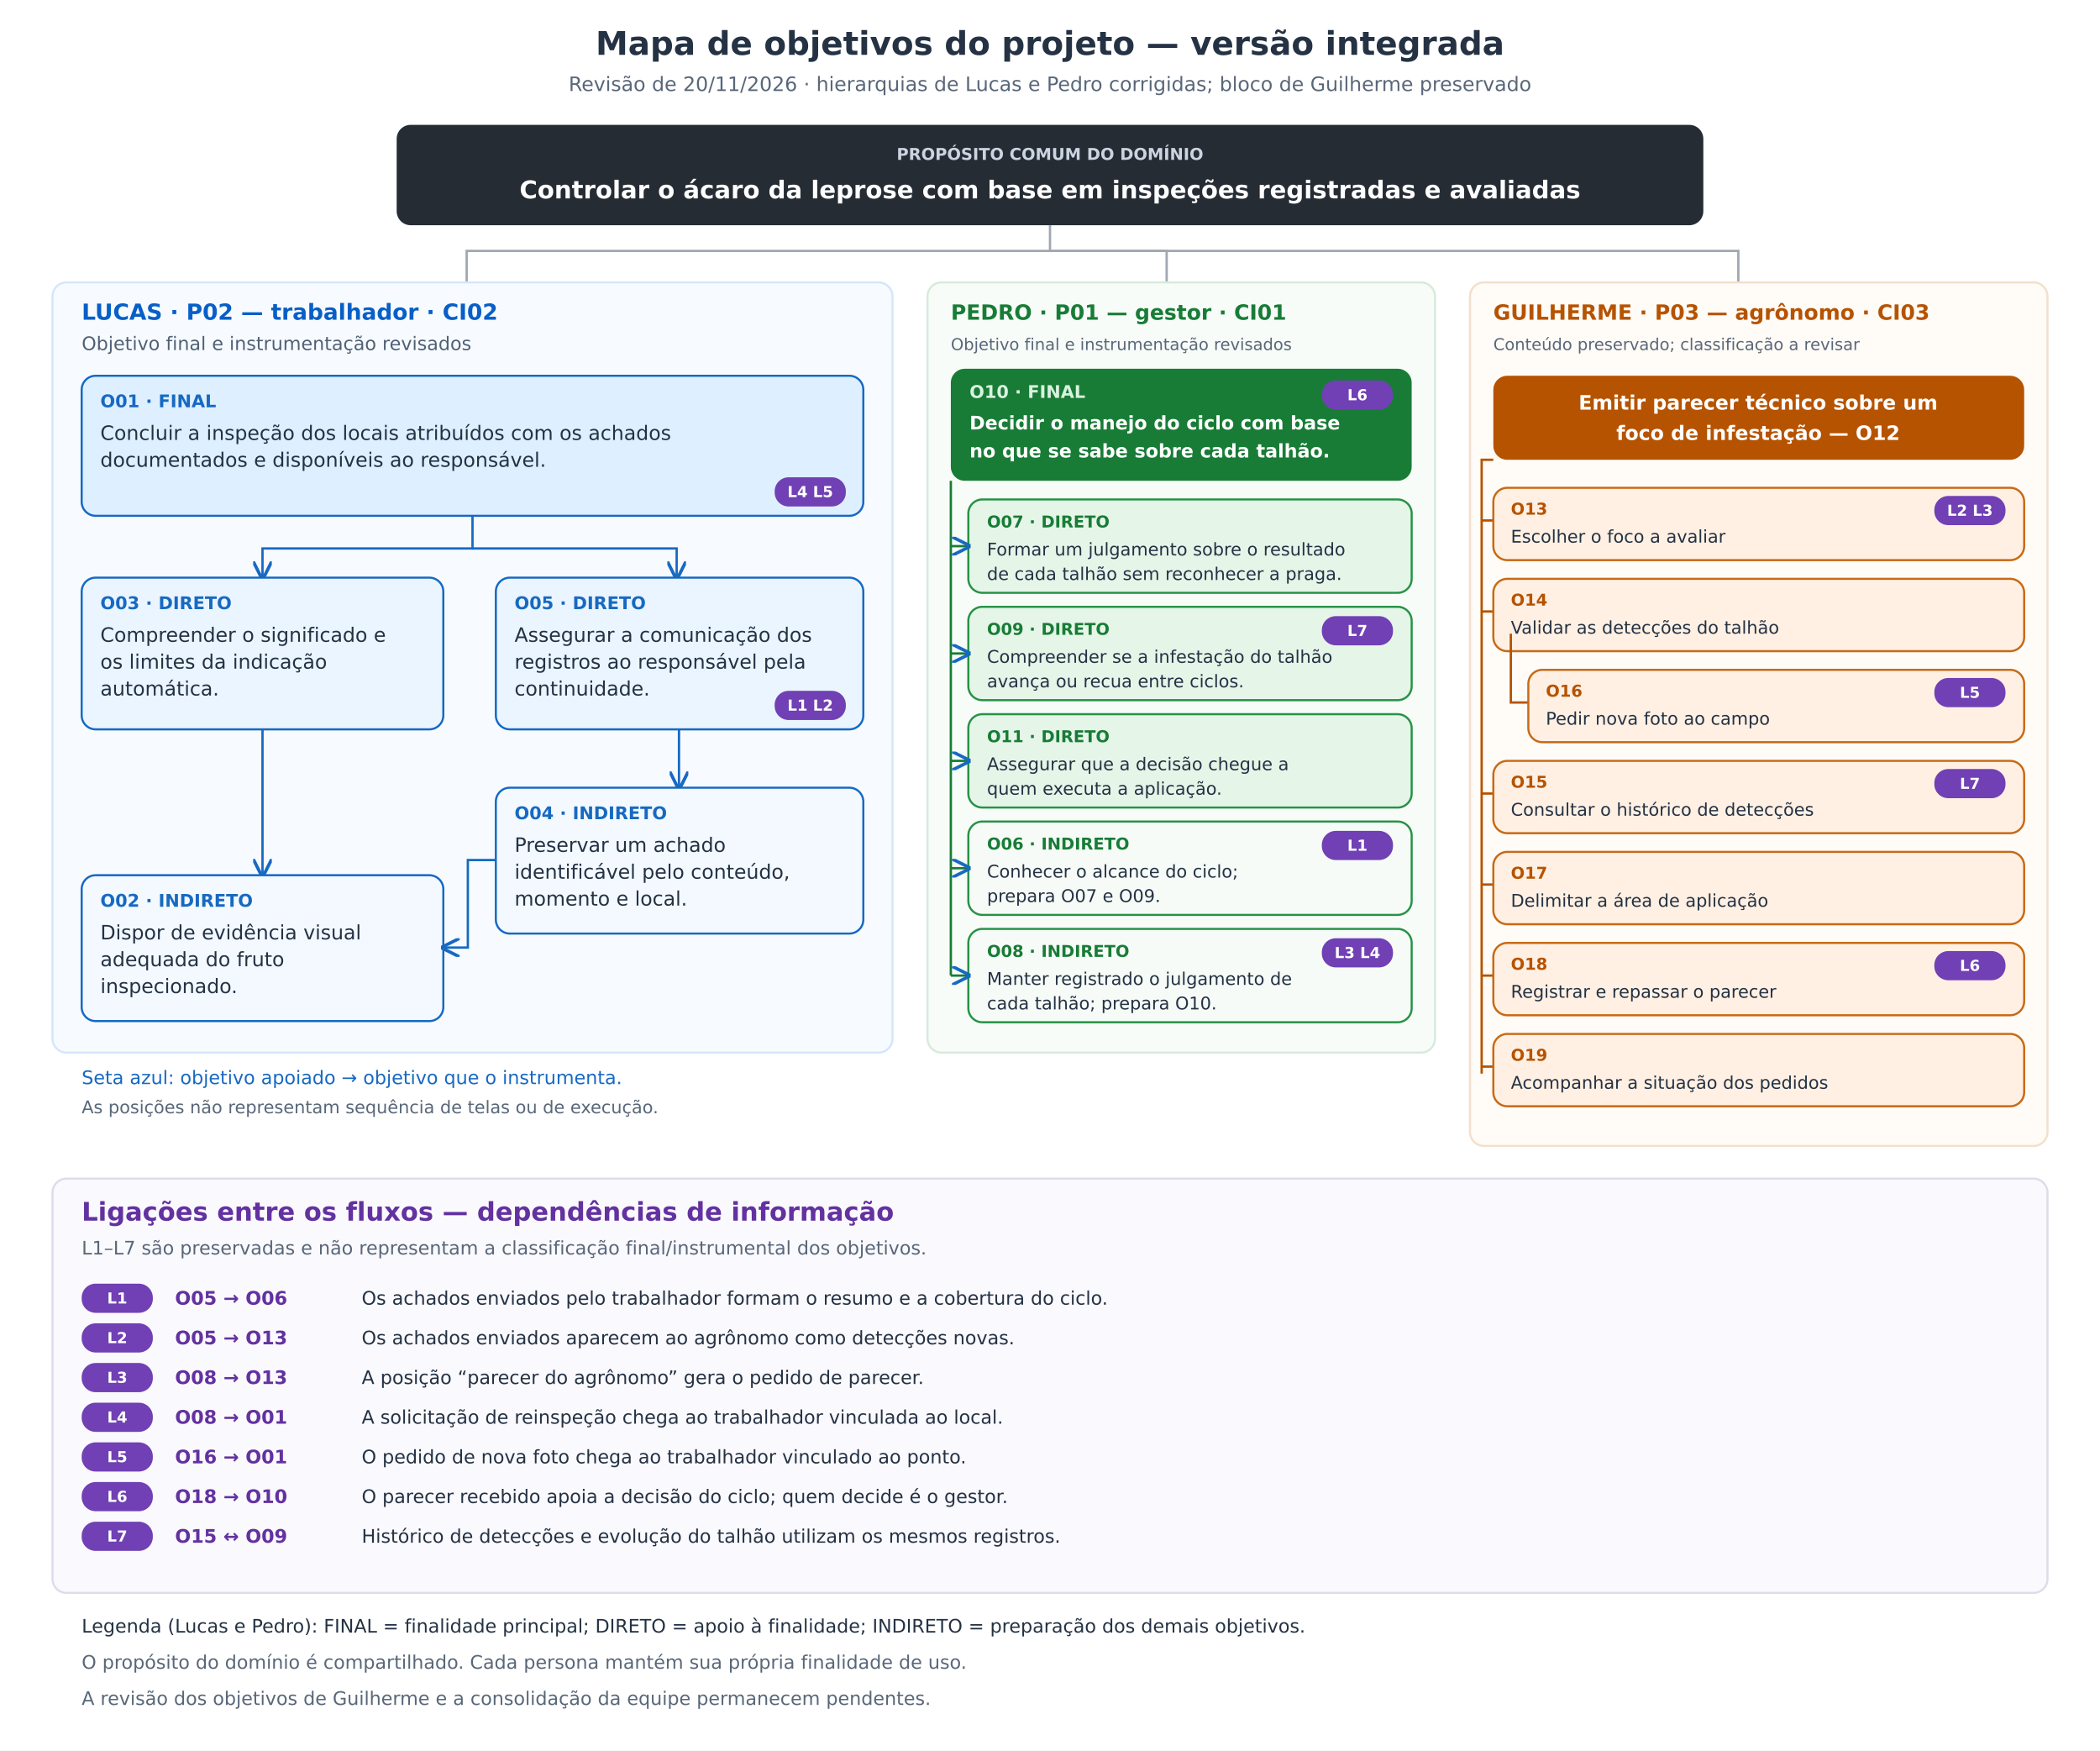
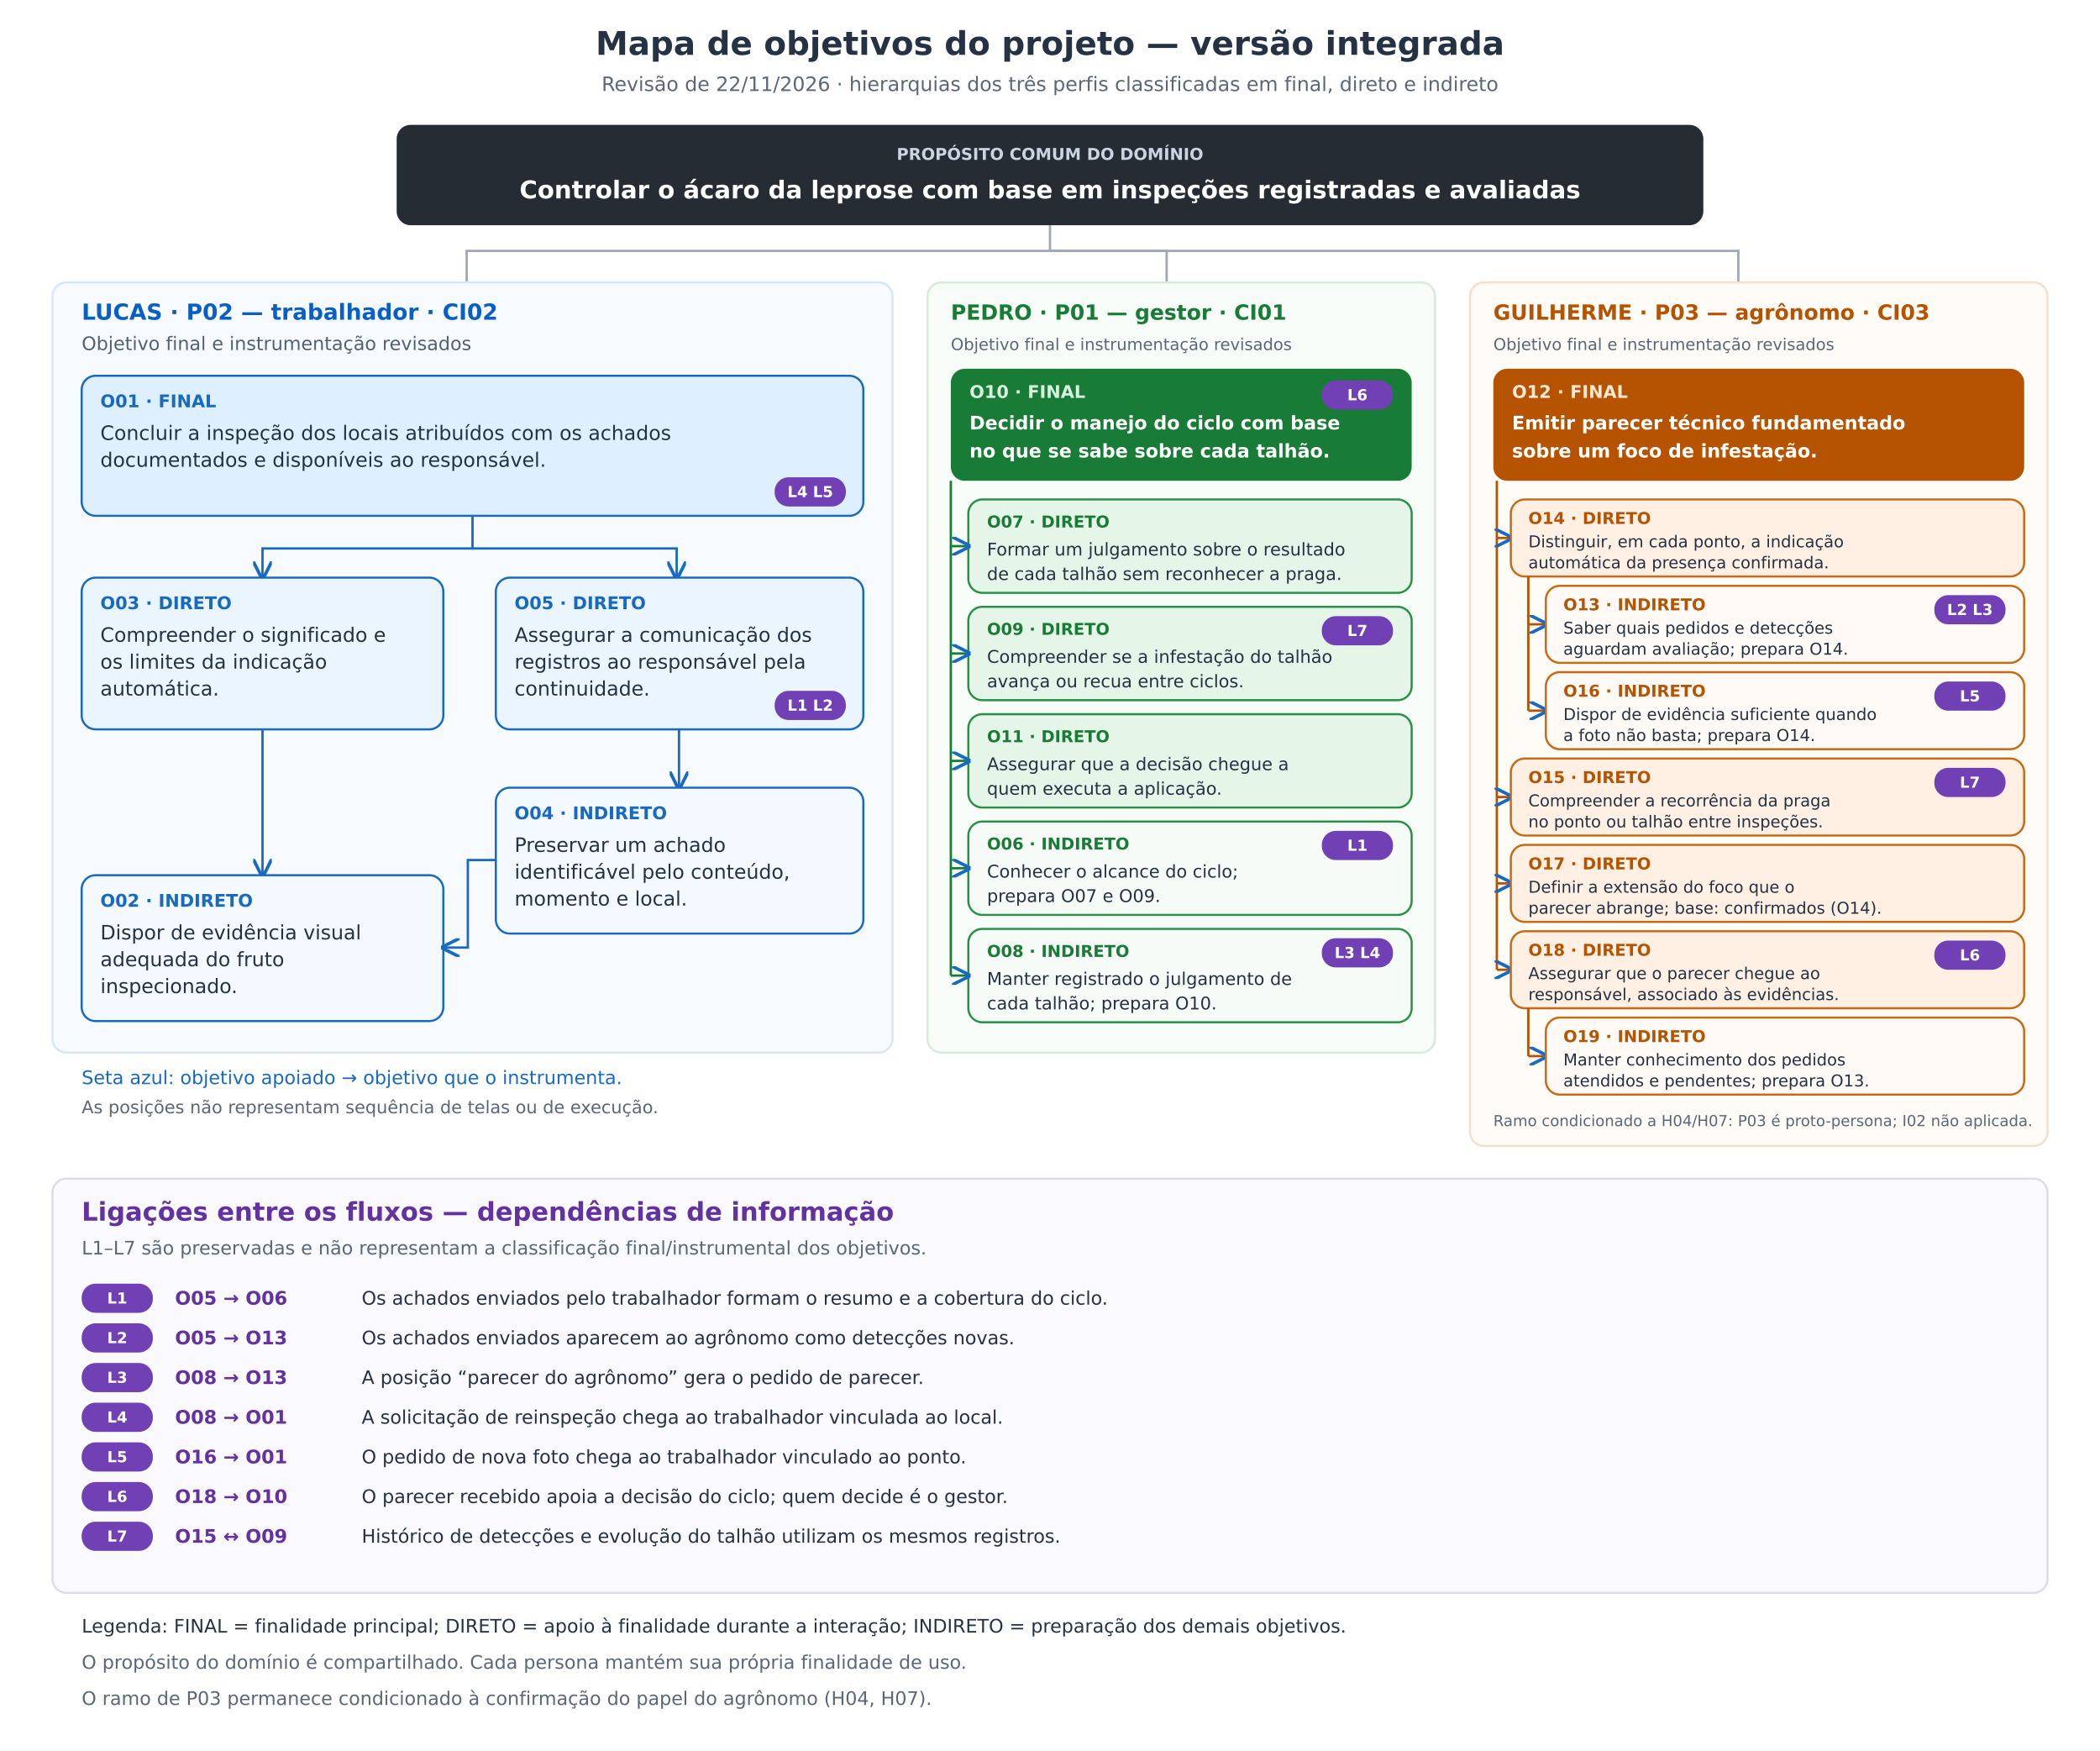
<svg xmlns="http://www.w3.org/2000/svg" width="1800" height="1500" viewBox="0 0 1800 1500" role="img" aria-labelledby="title desc">
  <defs>
    <marker id="arrow" markerWidth="8" markerHeight="8" refX="7" refY="4" orient="auto">
      <path d="M0 0L8 4L0 8" fill="none" stroke="#1769c2" stroke-width="1.4" />
    </marker>
  </defs>
  <rect width="1800" height="1500" fill="white" />
  <text x="900" y="47" font-family="DejaVu Sans,Arial,sans-serif" font-size="28" font-weight="700" text-anchor="middle" fill="#243244">Mapa de objetivos do projeto — versão integrada</text>
-   <text x="900" y="78" font-family="DejaVu Sans,Arial,sans-serif" font-size="17" font-weight="400" text-anchor="middle" fill="#596779">Revisão de 20/11/2026 · hierarquias de Lucas e Pedro corrigidas; bloco de Guilherme preservado</text>
+   <text x="900" y="78" font-family="DejaVu Sans,Arial,sans-serif" font-size="17" font-weight="400" text-anchor="middle" fill="#596779">Revisão de 22/11/2026 · hierarquias dos três perfis classificadas em final, direto e indireto</text>
  <rect x="340" y="107" width="1120" height="86" rx="12" fill="#252c34" stroke="none" stroke-width="1.8" />
  <text x="900" y="137" font-family="DejaVu Sans,Arial,sans-serif" font-size="14" font-weight="700" text-anchor="middle" fill="#cbd5e1">PROPÓSITO COMUM DO DOMÍNIO</text>
  <text x="900" y="170" font-family="DejaVu Sans,Arial,sans-serif" font-size="21" font-weight="700" text-anchor="middle" fill="white">Controlar o ácaro da leprose com base em inspeções registradas e avaliadas</text>
  <path d="M900 193V215H400V242" fill="none" stroke="#a0a8b2" stroke-width="2" />
  <path d="M900 215H1000V242" fill="none" stroke="#a0a8b2" stroke-width="2" />
  <path d="M900 215H1490V242" fill="none" stroke="#a0a8b2" stroke-width="2" />
  <rect x="45" y="242" width="720" height="660" rx="12" fill="#f7fbff" stroke="#d4e6fa" stroke-width="1.8" />
  <text x="70" y="274" font-family="DejaVu Sans,Arial,sans-serif" font-size="19" font-weight="700" text-anchor="start" fill="#075fc7">LUCAS · P02 — trabalhador · CI02</text>
  <text x="70" y="300" font-family="DejaVu Sans,Arial,sans-serif" font-size="16" font-weight="400" text-anchor="start" fill="#506176">Objetivo final e instrumentação revisados</text>
  <rect x="70" y="322" width="670" height="120" rx="12" fill="#deefff" stroke="#1769c2" stroke-width="1.8" />
  <text x="86" y="349" font-family="DejaVu Sans,Arial,sans-serif" font-size="15" font-weight="700" text-anchor="start" fill="#1769c2">O01 · FINAL</text>
  <text x="86" y="377" font-family="DejaVu Sans,Arial,sans-serif" font-size="17" font-weight="400" text-anchor="start" fill="#243244">Concluir a inspeção dos locais atribuídos com os achados</text>
  <text x="86" y="400" font-family="DejaVu Sans,Arial,sans-serif" font-size="17" font-weight="400" text-anchor="start" fill="#243244">documentados e disponíveis ao responsável.</text>
  <rect x="664" y="409" width="61" height="25" rx="12" fill="#7040b4" stroke="none" stroke-width="1.8" />
  <text x="694.5" y="426" font-family="DejaVu Sans,Arial,sans-serif" font-size="13" font-weight="700" text-anchor="middle" fill="white">L4 L5</text>
  <path d="M405 442V470H225V495" fill="none" stroke="#1769c2" stroke-width="2" marker-end="url(#arrow)" />
  <path d="M405 470H580V495" fill="none" stroke="#1769c2" stroke-width="2" marker-end="url(#arrow)" />
  <rect x="70" y="495" width="310" height="130" rx="12" fill="#eaf5ff" stroke="#1769c2" stroke-width="1.8" />
  <text x="86" y="522" font-family="DejaVu Sans,Arial,sans-serif" font-size="15" font-weight="700" text-anchor="start" fill="#1769c2">O03 · DIRETO</text>
  <text x="86" y="550" font-family="DejaVu Sans,Arial,sans-serif" font-size="17" font-weight="400" text-anchor="start" fill="#243244">Compreender o significado e</text>
  <text x="86" y="573" font-family="DejaVu Sans,Arial,sans-serif" font-size="17" font-weight="400" text-anchor="start" fill="#243244">os limites da indicação</text>
  <text x="86" y="596" font-family="DejaVu Sans,Arial,sans-serif" font-size="17" font-weight="400" text-anchor="start" fill="#243244">automática.</text>
  <rect x="425" y="495" width="315" height="130" rx="12" fill="#eaf5ff" stroke="#1769c2" stroke-width="1.8" />
  <text x="441" y="522" font-family="DejaVu Sans,Arial,sans-serif" font-size="15" font-weight="700" text-anchor="start" fill="#1769c2">O05 · DIRETO</text>
  <text x="441" y="550" font-family="DejaVu Sans,Arial,sans-serif" font-size="17" font-weight="400" text-anchor="start" fill="#243244">Assegurar a comunicação dos</text>
  <text x="441" y="573" font-family="DejaVu Sans,Arial,sans-serif" font-size="17" font-weight="400" text-anchor="start" fill="#243244">registros ao responsável pela</text>
  <text x="441" y="596" font-family="DejaVu Sans,Arial,sans-serif" font-size="17" font-weight="400" text-anchor="start" fill="#243244">continuidade.</text>
  <rect x="664" y="592" width="61" height="25" rx="12" fill="#7040b4" stroke="none" stroke-width="1.8" />
  <text x="694.5" y="609" font-family="DejaVu Sans,Arial,sans-serif" font-size="13" font-weight="700" text-anchor="middle" fill="white">L1 L2</text>
  <path d="M582 625V675" fill="none" stroke="#1769c2" stroke-width="2" marker-end="url(#arrow)" />
  <rect x="425" y="675" width="315" height="125" rx="12" fill="#f3f9ff" stroke="#1769c2" stroke-width="1.8" />
  <text x="441" y="702" font-family="DejaVu Sans,Arial,sans-serif" font-size="15" font-weight="700" text-anchor="start" fill="#1769c2">O04 · INDIRETO</text>
  <text x="441" y="730" font-family="DejaVu Sans,Arial,sans-serif" font-size="17" font-weight="400" text-anchor="start" fill="#243244">Preservar um achado</text>
  <text x="441" y="753" font-family="DejaVu Sans,Arial,sans-serif" font-size="17" font-weight="400" text-anchor="start" fill="#243244">identificável pelo conteúdo,</text>
  <text x="441" y="776" font-family="DejaVu Sans,Arial,sans-serif" font-size="17" font-weight="400" text-anchor="start" fill="#243244">momento e local.</text>
  <path d="M225 625V750" fill="none" stroke="#1769c2" stroke-width="2" marker-end="url(#arrow)" />
  <rect x="70" y="750" width="310" height="125" rx="12" fill="#f3f9ff" stroke="#1769c2" stroke-width="1.8" />
  <text x="86" y="777" font-family="DejaVu Sans,Arial,sans-serif" font-size="15" font-weight="700" text-anchor="start" fill="#1769c2">O02 · INDIRETO</text>
  <text x="86" y="805" font-family="DejaVu Sans,Arial,sans-serif" font-size="17" font-weight="400" text-anchor="start" fill="#243244">Dispor de evidência visual</text>
  <text x="86" y="828" font-family="DejaVu Sans,Arial,sans-serif" font-size="17" font-weight="400" text-anchor="start" fill="#243244">adequada do fruto</text>
  <text x="86" y="851" font-family="DejaVu Sans,Arial,sans-serif" font-size="17" font-weight="400" text-anchor="start" fill="#243244">inspecionado.</text>
  <path d="M425 737H401V812H380" fill="none" stroke="#1769c2" stroke-width="2" marker-end="url(#arrow)" />
  <text x="70" y="929" font-family="DejaVu Sans,Arial,sans-serif" font-size="16" font-weight="400" text-anchor="start" fill="#1769c2">Seta azul: objetivo apoiado → objetivo que o instrumenta.</text>
  <text x="70" y="954" font-family="DejaVu Sans,Arial,sans-serif" font-size="15" font-weight="400" text-anchor="start" fill="#596779">As posições não representam sequência de telas ou de execução.</text>
  <rect x="795" y="242" width="435" height="660" rx="12" fill="#f7fcf8" stroke="#d8eadb" stroke-width="1.8" />
  <text x="815" y="274" font-family="DejaVu Sans,Arial,sans-serif" font-size="18" font-weight="700" text-anchor="start" fill="#187c36">PEDRO · P01 — gestor · CI01</text>
  <text x="815" y="300" font-family="DejaVu Sans,Arial,sans-serif" font-size="14" font-weight="400" text-anchor="start" fill="#596779">Objetivo final e instrumentação revisados</text>
  <rect x="815" y="316" width="395" height="96" rx="12" fill="#187c36" stroke="none" stroke-width="1.8" />
  <text x="831" y="341" font-family="DejaVu Sans,Arial,sans-serif" font-size="15" font-weight="700" text-anchor="start" fill="#d9f2df">O10 · FINAL</text>
  <text x="831" y="368" font-family="DejaVu Sans,Arial,sans-serif" font-size="16" font-weight="700" text-anchor="start" fill="white">Decidir o manejo do ciclo com base</text>
  <text x="831" y="392" font-family="DejaVu Sans,Arial,sans-serif" font-size="16" font-weight="700" text-anchor="start" fill="white">no que se sabe sobre cada talhão.</text>
  <rect x="1133" y="326" width="61" height="25" rx="12" fill="#7040b4" stroke="none" stroke-width="1.8" />
  <text x="1163.5" y="343" font-family="DejaVu Sans,Arial,sans-serif" font-size="13" font-weight="700" text-anchor="middle" fill="white">L6</text>
  <rect x="830" y="428" width="380" height="80" rx="12" fill="#e5f5e8" stroke="#279246" stroke-width="1.8" />
  <text x="846" y="452" font-family="DejaVu Sans,Arial,sans-serif" font-size="14" font-weight="700" text-anchor="start" fill="#187c36">O07 · DIRETO</text>
  <text x="846" y="476" font-family="DejaVu Sans,Arial,sans-serif" font-size="15" font-weight="400" text-anchor="start" fill="#243244">Formar um julgamento sobre o resultado</text>
  <text x="846" y="497" font-family="DejaVu Sans,Arial,sans-serif" font-size="15" font-weight="400" text-anchor="start" fill="#243244">de cada talhão sem reconhecer a praga.</text>
  <rect x="830" y="520" width="380" height="80" rx="12" fill="#e5f5e8" stroke="#279246" stroke-width="1.8" />
  <text x="846" y="544" font-family="DejaVu Sans,Arial,sans-serif" font-size="14" font-weight="700" text-anchor="start" fill="#187c36">O09 · DIRETO</text>
  <text x="846" y="568" font-family="DejaVu Sans,Arial,sans-serif" font-size="15" font-weight="400" text-anchor="start" fill="#243244">Compreender se a infestação do talhão</text>
  <text x="846" y="589" font-family="DejaVu Sans,Arial,sans-serif" font-size="15" font-weight="400" text-anchor="start" fill="#243244">avança ou recua entre ciclos.</text>
  <rect x="1133" y="528" width="61" height="25" rx="12" fill="#7040b4" stroke="none" stroke-width="1.8" />
  <text x="1163.5" y="545" font-family="DejaVu Sans,Arial,sans-serif" font-size="13" font-weight="700" text-anchor="middle" fill="white">L7</text>
  <rect x="830" y="612" width="380" height="80" rx="12" fill="#e5f5e8" stroke="#279246" stroke-width="1.8" />
  <text x="846" y="636" font-family="DejaVu Sans,Arial,sans-serif" font-size="14" font-weight="700" text-anchor="start" fill="#187c36">O11 · DIRETO</text>
  <text x="846" y="660" font-family="DejaVu Sans,Arial,sans-serif" font-size="15" font-weight="400" text-anchor="start" fill="#243244">Assegurar que a decisão chegue a</text>
  <text x="846" y="681" font-family="DejaVu Sans,Arial,sans-serif" font-size="15" font-weight="400" text-anchor="start" fill="#243244">quem executa a aplicação.</text>
  <rect x="830" y="704" width="380" height="80" rx="12" fill="#f6fbf7" stroke="#279246" stroke-width="1.8" />
  <text x="846" y="728" font-family="DejaVu Sans,Arial,sans-serif" font-size="14" font-weight="700" text-anchor="start" fill="#187c36">O06 · INDIRETO</text>
  <text x="846" y="752" font-family="DejaVu Sans,Arial,sans-serif" font-size="15" font-weight="400" text-anchor="start" fill="#243244">Conhecer o alcance do ciclo;</text>
  <text x="846" y="773" font-family="DejaVu Sans,Arial,sans-serif" font-size="15" font-weight="400" text-anchor="start" fill="#243244">prepara O07 e O09.</text>
  <rect x="1133" y="712" width="61" height="25" rx="12" fill="#7040b4" stroke="none" stroke-width="1.8" />
  <text x="1163.5" y="729" font-family="DejaVu Sans,Arial,sans-serif" font-size="13" font-weight="700" text-anchor="middle" fill="white">L1</text>
  <rect x="830" y="796" width="380" height="80" rx="12" fill="#f6fbf7" stroke="#279246" stroke-width="1.8" />
  <text x="846" y="820" font-family="DejaVu Sans,Arial,sans-serif" font-size="14" font-weight="700" text-anchor="start" fill="#187c36">O08 · INDIRETO</text>
  <text x="846" y="844" font-family="DejaVu Sans,Arial,sans-serif" font-size="15" font-weight="400" text-anchor="start" fill="#243244">Manter registrado o julgamento de</text>
  <text x="846" y="865" font-family="DejaVu Sans,Arial,sans-serif" font-size="15" font-weight="400" text-anchor="start" fill="#243244">cada talhão; prepara O10.</text>
  <rect x="1133" y="804" width="61" height="25" rx="12" fill="#7040b4" stroke="none" stroke-width="1.8" />
  <text x="1163.5" y="821" font-family="DejaVu Sans,Arial,sans-serif" font-size="13" font-weight="700" text-anchor="middle" fill="white">L3 L4</text>
  <path d="M815 412V836" fill="none" stroke="#187c36" stroke-width="2" />
  <path d="M815 468H830" fill="none" stroke="#187c36" stroke-width="2" marker-end="url(#arrow)" />
  <path d="M815 560H830" fill="none" stroke="#187c36" stroke-width="2" marker-end="url(#arrow)" />
  <path d="M815 652H830" fill="none" stroke="#187c36" stroke-width="2" marker-end="url(#arrow)" />
  <path d="M815 744H830" fill="none" stroke="#187c36" stroke-width="2" marker-end="url(#arrow)" />
  <path d="M815 836H830" fill="none" stroke="#187c36" stroke-width="2" marker-end="url(#arrow)" />
  <rect x="1260" y="242" width="495" height="740" rx="12" fill="#fffbf7" stroke="#f3dfcc" stroke-width="1.8" />
  <text x="1280" y="274" font-family="DejaVu Sans,Arial,sans-serif" font-size="18" font-weight="700" text-anchor="start" fill="#b65300">GUILHERME · P03 — agrônomo · CI03</text>
-   <text x="1280" y="300" font-family="DejaVu Sans,Arial,sans-serif" font-size="14" font-weight="400" text-anchor="start" fill="#596779">Conteúdo preservado; classificação a revisar</text>
-   <rect x="1280" y="322" width="455" height="72" rx="12" fill="#b65300" stroke="none" stroke-width="1.8" />
-   <text x="1507" y="351" font-family="DejaVu Sans,Arial,sans-serif" font-size="17" font-weight="700" text-anchor="middle" fill="white">Emitir parecer técnico sobre um</text>
-   <text x="1507" y="377" font-family="DejaVu Sans,Arial,sans-serif" font-size="17" font-weight="700" text-anchor="middle" fill="white">foco de infestação — O12</text>
-   <path d="M1280 394H1270V920" fill="none" stroke="#b65300" stroke-width="2" />
-   <path d="M1270 446H1280" fill="none" stroke="#b65300" stroke-width="2" />
-   <rect x="1280" y="418" width="455" height="62" rx="12" fill="#fff0e3" stroke="#c76a16" stroke-width="1.8" />
-   <text x="1295" y="441" font-family="DejaVu Sans,Arial,sans-serif" font-size="14" font-weight="700" text-anchor="start" fill="#b65300">O13</text>
-   <text x="1295" y="465" font-family="DejaVu Sans,Arial,sans-serif" font-size="15" font-weight="400" text-anchor="start" fill="#243244">Escolher o foco a avaliar</text>
-   <rect x="1658" y="425" width="61" height="25" rx="12" fill="#7040b4" stroke="none" stroke-width="1.8" />
-   <text x="1688.5" y="442" font-family="DejaVu Sans,Arial,sans-serif" font-size="13" font-weight="700" text-anchor="middle" fill="white">L2 L3</text>
-   <path d="M1270 524H1280" fill="none" stroke="#b65300" stroke-width="2" />
-   <rect x="1280" y="496" width="455" height="62" rx="12" fill="#fff0e3" stroke="#c76a16" stroke-width="1.8" />
-   <text x="1295" y="519" font-family="DejaVu Sans,Arial,sans-serif" font-size="14" font-weight="700" text-anchor="start" fill="#b65300">O14</text>
-   <text x="1295" y="543" font-family="DejaVu Sans,Arial,sans-serif" font-size="15" font-weight="400" text-anchor="start" fill="#243244">Validar as detecções do talhão</text>
-   <path d="M1295 543V602H1310" fill="none" stroke="#b65300" stroke-width="2" />
-   <rect x="1310" y="574" width="425" height="62" rx="12" fill="#fff0e3" stroke="#c76a16" stroke-width="1.8" />
-   <text x="1325" y="597" font-family="DejaVu Sans,Arial,sans-serif" font-size="14" font-weight="700" text-anchor="start" fill="#b65300">O16</text>
-   <text x="1325" y="621" font-family="DejaVu Sans,Arial,sans-serif" font-size="15" font-weight="400" text-anchor="start" fill="#243244">Pedir nova foto ao campo</text>
-   <rect x="1658" y="581" width="61" height="25" rx="12" fill="#7040b4" stroke="none" stroke-width="1.8" />
-   <text x="1688.5" y="598" font-family="DejaVu Sans,Arial,sans-serif" font-size="13" font-weight="700" text-anchor="middle" fill="white">L5</text>
-   <path d="M1270 680H1280" fill="none" stroke="#b65300" stroke-width="2" />
-   <rect x="1280" y="652" width="455" height="62" rx="12" fill="#fff0e3" stroke="#c76a16" stroke-width="1.8" />
-   <text x="1295" y="675" font-family="DejaVu Sans,Arial,sans-serif" font-size="14" font-weight="700" text-anchor="start" fill="#b65300">O15</text>
-   <text x="1295" y="699" font-family="DejaVu Sans,Arial,sans-serif" font-size="15" font-weight="400" text-anchor="start" fill="#243244">Consultar o histórico de detecções</text>
-   <rect x="1658" y="659" width="61" height="25" rx="12" fill="#7040b4" stroke="none" stroke-width="1.8" />
-   <text x="1688.5" y="676" font-family="DejaVu Sans,Arial,sans-serif" font-size="13" font-weight="700" text-anchor="middle" fill="white">L7</text>
-   <path d="M1270 758H1280" fill="none" stroke="#b65300" stroke-width="2" />
-   <rect x="1280" y="730" width="455" height="62" rx="12" fill="#fff0e3" stroke="#c76a16" stroke-width="1.8" />
-   <text x="1295" y="753" font-family="DejaVu Sans,Arial,sans-serif" font-size="14" font-weight="700" text-anchor="start" fill="#b65300">O17</text>
-   <text x="1295" y="777" font-family="DejaVu Sans,Arial,sans-serif" font-size="15" font-weight="400" text-anchor="start" fill="#243244">Delimitar a área de aplicação</text>
-   <path d="M1270 836H1280" fill="none" stroke="#b65300" stroke-width="2" />
-   <rect x="1280" y="808" width="455" height="62" rx="12" fill="#fff0e3" stroke="#c76a16" stroke-width="1.8" />
-   <text x="1295" y="831" font-family="DejaVu Sans,Arial,sans-serif" font-size="14" font-weight="700" text-anchor="start" fill="#b65300">O18</text>
-   <text x="1295" y="855" font-family="DejaVu Sans,Arial,sans-serif" font-size="15" font-weight="400" text-anchor="start" fill="#243244">Registrar e repassar o parecer</text>
-   <rect x="1658" y="815" width="61" height="25" rx="12" fill="#7040b4" stroke="none" stroke-width="1.8" />
-   <text x="1688.5" y="832" font-family="DejaVu Sans,Arial,sans-serif" font-size="13" font-weight="700" text-anchor="middle" fill="white">L6</text>
-   <path d="M1270 914H1280" fill="none" stroke="#b65300" stroke-width="2" />
-   <rect x="1280" y="886" width="455" height="62" rx="12" fill="#fff0e3" stroke="#c76a16" stroke-width="1.8" />
-   <text x="1295" y="909" font-family="DejaVu Sans,Arial,sans-serif" font-size="14" font-weight="700" text-anchor="start" fill="#b65300">O19</text>
-   <text x="1295" y="933" font-family="DejaVu Sans,Arial,sans-serif" font-size="15" font-weight="400" text-anchor="start" fill="#243244">Acompanhar a situação dos pedidos</text>
+   <text x="1280" y="300" font-family="DejaVu Sans,Arial,sans-serif" font-size="14" font-weight="400" text-anchor="start" fill="#596779">Objetivo final e instrumentação revisados</text>
+   <rect x="1280" y="316" width="455" height="96" rx="12" fill="#b65300" stroke="none" stroke-width="1.8" />
+   <text x="1296" y="341" font-family="DejaVu Sans,Arial,sans-serif" font-size="15" font-weight="700" text-anchor="start" fill="#ffe7d1">O12 · FINAL</text>
+   <text x="1296" y="368" font-family="DejaVu Sans,Arial,sans-serif" font-size="16" font-weight="700" text-anchor="start" fill="white">Emitir parecer técnico fundamentado</text>
+   <text x="1296" y="392" font-family="DejaVu Sans,Arial,sans-serif" font-size="16" font-weight="700" text-anchor="start" fill="white">sobre um foco de infestação.</text>
+   <path d="M1283 412V831" fill="none" stroke="#b65300" stroke-width="2" />
+   <path d="M1283 461H1295" fill="none" stroke="#b65300" stroke-width="2" marker-end="url(#arrow)" />
+   <path d="M1283 683H1295" fill="none" stroke="#b65300" stroke-width="2" marker-end="url(#arrow)" />
+   <path d="M1283 757H1295" fill="none" stroke="#b65300" stroke-width="2" marker-end="url(#arrow)" />
+   <path d="M1283 831H1295" fill="none" stroke="#b65300" stroke-width="2" marker-end="url(#arrow)" />
+   <rect x="1295" y="428" width="440" height="66" rx="12" fill="#fff0e3" stroke="#c76a16" stroke-width="1.8" />
+   <text x="1310" y="449" font-family="DejaVu Sans,Arial,sans-serif" font-size="14" font-weight="700" text-anchor="start" fill="#b65300">O14 · DIRETO</text>
+   <text x="1310" y="469" font-family="DejaVu Sans,Arial,sans-serif" font-size="14" font-weight="400" text-anchor="start" fill="#243244">Distinguir, em cada ponto, a indicação</text>
+   <text x="1310" y="487" font-family="DejaVu Sans,Arial,sans-serif" font-size="14" font-weight="400" text-anchor="start" fill="#243244">automática da presença confirmada.</text>
+   <path d="M1310 494V609" fill="none" stroke="#b65300" stroke-width="2" />
+   <path d="M1310 535H1325" fill="none" stroke="#b65300" stroke-width="2" marker-end="url(#arrow)" />
+   <path d="M1310 609H1325" fill="none" stroke="#b65300" stroke-width="2" marker-end="url(#arrow)" />
+   <rect x="1325" y="502" width="410" height="66" rx="12" fill="#fffaf5" stroke="#c76a16" stroke-width="1.8" />
+   <text x="1340" y="523" font-family="DejaVu Sans,Arial,sans-serif" font-size="14" font-weight="700" text-anchor="start" fill="#b65300">O13 · INDIRETO</text>
+   <text x="1340" y="543" font-family="DejaVu Sans,Arial,sans-serif" font-size="14" font-weight="400" text-anchor="start" fill="#243244">Saber quais pedidos e detecções</text>
+   <text x="1340" y="561" font-family="DejaVu Sans,Arial,sans-serif" font-size="14" font-weight="400" text-anchor="start" fill="#243244">aguardam avaliação; prepara O14.</text>
+   <rect x="1658" y="510" width="61" height="25" rx="12" fill="#7040b4" stroke="none" stroke-width="1.8" />
+   <text x="1688.5" y="527" font-family="DejaVu Sans,Arial,sans-serif" font-size="13" font-weight="700" text-anchor="middle" fill="white">L2 L3</text>
+   <rect x="1325" y="576" width="410" height="66" rx="12" fill="#fffaf5" stroke="#c76a16" stroke-width="1.8" />
+   <text x="1340" y="597" font-family="DejaVu Sans,Arial,sans-serif" font-size="14" font-weight="700" text-anchor="start" fill="#b65300">O16 · INDIRETO</text>
+   <text x="1340" y="617" font-family="DejaVu Sans,Arial,sans-serif" font-size="14" font-weight="400" text-anchor="start" fill="#243244">Dispor de evidência suficiente quando</text>
+   <text x="1340" y="635" font-family="DejaVu Sans,Arial,sans-serif" font-size="14" font-weight="400" text-anchor="start" fill="#243244">a foto não basta; prepara O14.</text>
+   <rect x="1658" y="584" width="61" height="25" rx="12" fill="#7040b4" stroke="none" stroke-width="1.8" />
+   <text x="1688.5" y="601" font-family="DejaVu Sans,Arial,sans-serif" font-size="13" font-weight="700" text-anchor="middle" fill="white">L5</text>
+   <rect x="1295" y="650" width="440" height="66" rx="12" fill="#fff0e3" stroke="#c76a16" stroke-width="1.8" />
+   <text x="1310" y="671" font-family="DejaVu Sans,Arial,sans-serif" font-size="14" font-weight="700" text-anchor="start" fill="#b65300">O15 · DIRETO</text>
+   <text x="1310" y="691" font-family="DejaVu Sans,Arial,sans-serif" font-size="14" font-weight="400" text-anchor="start" fill="#243244">Compreender a recorrência da praga</text>
+   <text x="1310" y="709" font-family="DejaVu Sans,Arial,sans-serif" font-size="14" font-weight="400" text-anchor="start" fill="#243244">no ponto ou talhão entre inspeções.</text>
+   <rect x="1658" y="658" width="61" height="25" rx="12" fill="#7040b4" stroke="none" stroke-width="1.8" />
+   <text x="1688.5" y="675" font-family="DejaVu Sans,Arial,sans-serif" font-size="13" font-weight="700" text-anchor="middle" fill="white">L7</text>
+   <rect x="1295" y="724" width="440" height="66" rx="12" fill="#fff0e3" stroke="#c76a16" stroke-width="1.8" />
+   <text x="1310" y="745" font-family="DejaVu Sans,Arial,sans-serif" font-size="14" font-weight="700" text-anchor="start" fill="#b65300">O17 · DIRETO</text>
+   <text x="1310" y="765" font-family="DejaVu Sans,Arial,sans-serif" font-size="14" font-weight="400" text-anchor="start" fill="#243244">Definir a extensão do foco que o</text>
+   <text x="1310" y="783" font-family="DejaVu Sans,Arial,sans-serif" font-size="14" font-weight="400" text-anchor="start" fill="#243244">parecer abrange; base: confirmados (O14).</text>
+   <rect x="1295" y="798" width="440" height="66" rx="12" fill="#fff0e3" stroke="#c76a16" stroke-width="1.8" />
+   <text x="1310" y="819" font-family="DejaVu Sans,Arial,sans-serif" font-size="14" font-weight="700" text-anchor="start" fill="#b65300">O18 · DIRETO</text>
+   <text x="1310" y="839" font-family="DejaVu Sans,Arial,sans-serif" font-size="14" font-weight="400" text-anchor="start" fill="#243244">Assegurar que o parecer chegue ao</text>
+   <text x="1310" y="857" font-family="DejaVu Sans,Arial,sans-serif" font-size="14" font-weight="400" text-anchor="start" fill="#243244">responsável, associado às evidências.</text>
+   <rect x="1658" y="806" width="61" height="25" rx="12" fill="#7040b4" stroke="none" stroke-width="1.8" />
+   <text x="1688.5" y="823" font-family="DejaVu Sans,Arial,sans-serif" font-size="13" font-weight="700" text-anchor="middle" fill="white">L6</text>
+   <path d="M1310 864V905" fill="none" stroke="#b65300" stroke-width="2" />
+   <path d="M1310 905H1325" fill="none" stroke="#b65300" stroke-width="2" marker-end="url(#arrow)" />
+   <rect x="1325" y="872" width="410" height="66" rx="12" fill="#fffaf5" stroke="#c76a16" stroke-width="1.8" />
+   <text x="1340" y="893" font-family="DejaVu Sans,Arial,sans-serif" font-size="14" font-weight="700" text-anchor="start" fill="#b65300">O19 · INDIRETO</text>
+   <text x="1340" y="913" font-family="DejaVu Sans,Arial,sans-serif" font-size="14" font-weight="400" text-anchor="start" fill="#243244">Manter conhecimento dos pedidos</text>
+   <text x="1340" y="931" font-family="DejaVu Sans,Arial,sans-serif" font-size="14" font-weight="400" text-anchor="start" fill="#243244">atendidos e pendentes; prepara O13.</text>
+   <text x="1280" y="965" font-family="DejaVu Sans,Arial,sans-serif" font-size="13" font-weight="400" text-anchor="start" fill="#596779">Ramo condicionado a H04/H07: P03 é proto-persona; I02 não aplicada.</text>
  <rect x="45" y="1010" width="1710" height="355" rx="12" fill="#faf9fd" stroke="#e0dbea" stroke-width="1.8" />
  <text x="70" y="1046" font-family="DejaVu Sans,Arial,sans-serif" font-size="22" font-weight="700" text-anchor="start" fill="#6331a0">Ligações entre os fluxos — dependências de informação</text>
  <text x="70" y="1075" font-family="DejaVu Sans,Arial,sans-serif" font-size="16" font-weight="400" text-anchor="start" fill="#596779">L1–L7 são preservadas e não representam a classificação final/instrumental dos objetivos.</text>
  <rect x="70" y="1100" width="61" height="25" rx="12" fill="#7040b4" stroke="none" stroke-width="1.8" />
  <text x="100.5" y="1117" font-family="DejaVu Sans,Arial,sans-serif" font-size="13" font-weight="700" text-anchor="middle" fill="white">L1</text>
  <text x="150" y="1118" font-family="DejaVu Sans,Arial,sans-serif" font-size="16" font-weight="700" text-anchor="start" fill="#6331a0">O05 → O06</text>
  <text x="310" y="1118" font-family="DejaVu Sans,Arial,sans-serif" font-size="16" font-weight="400" text-anchor="start" fill="#243244">Os achados enviados pelo trabalhador formam o resumo e a cobertura do ciclo.</text>
  <rect x="70" y="1134" width="61" height="25" rx="12" fill="#7040b4" stroke="none" stroke-width="1.8" />
  <text x="100.5" y="1151" font-family="DejaVu Sans,Arial,sans-serif" font-size="13" font-weight="700" text-anchor="middle" fill="white">L2</text>
  <text x="150" y="1152" font-family="DejaVu Sans,Arial,sans-serif" font-size="16" font-weight="700" text-anchor="start" fill="#6331a0">O05 → O13</text>
  <text x="310" y="1152" font-family="DejaVu Sans,Arial,sans-serif" font-size="16" font-weight="400" text-anchor="start" fill="#243244">Os achados enviados aparecem ao agrônomo como detecções novas.</text>
  <rect x="70" y="1168" width="61" height="25" rx="12" fill="#7040b4" stroke="none" stroke-width="1.8" />
  <text x="100.5" y="1185" font-family="DejaVu Sans,Arial,sans-serif" font-size="13" font-weight="700" text-anchor="middle" fill="white">L3</text>
  <text x="150" y="1186" font-family="DejaVu Sans,Arial,sans-serif" font-size="16" font-weight="700" text-anchor="start" fill="#6331a0">O08 → O13</text>
  <text x="310" y="1186" font-family="DejaVu Sans,Arial,sans-serif" font-size="16" font-weight="400" text-anchor="start" fill="#243244">A posição “parecer do agrônomo” gera o pedido de parecer.</text>
  <rect x="70" y="1202" width="61" height="25" rx="12" fill="#7040b4" stroke="none" stroke-width="1.8" />
  <text x="100.5" y="1219" font-family="DejaVu Sans,Arial,sans-serif" font-size="13" font-weight="700" text-anchor="middle" fill="white">L4</text>
  <text x="150" y="1220" font-family="DejaVu Sans,Arial,sans-serif" font-size="16" font-weight="700" text-anchor="start" fill="#6331a0">O08 → O01</text>
  <text x="310" y="1220" font-family="DejaVu Sans,Arial,sans-serif" font-size="16" font-weight="400" text-anchor="start" fill="#243244">A solicitação de reinspeção chega ao trabalhador vinculada ao local.</text>
  <rect x="70" y="1236" width="61" height="25" rx="12" fill="#7040b4" stroke="none" stroke-width="1.8" />
  <text x="100.5" y="1253" font-family="DejaVu Sans,Arial,sans-serif" font-size="13" font-weight="700" text-anchor="middle" fill="white">L5</text>
  <text x="150" y="1254" font-family="DejaVu Sans,Arial,sans-serif" font-size="16" font-weight="700" text-anchor="start" fill="#6331a0">O16 → O01</text>
  <text x="310" y="1254" font-family="DejaVu Sans,Arial,sans-serif" font-size="16" font-weight="400" text-anchor="start" fill="#243244">O pedido de nova foto chega ao trabalhador vinculado ao ponto.</text>
  <rect x="70" y="1270" width="61" height="25" rx="12" fill="#7040b4" stroke="none" stroke-width="1.8" />
  <text x="100.5" y="1287" font-family="DejaVu Sans,Arial,sans-serif" font-size="13" font-weight="700" text-anchor="middle" fill="white">L6</text>
  <text x="150" y="1288" font-family="DejaVu Sans,Arial,sans-serif" font-size="16" font-weight="700" text-anchor="start" fill="#6331a0">O18 → O10</text>
  <text x="310" y="1288" font-family="DejaVu Sans,Arial,sans-serif" font-size="16" font-weight="400" text-anchor="start" fill="#243244">O parecer recebido apoia a decisão do ciclo; quem decide é o gestor.</text>
  <rect x="70" y="1304" width="61" height="25" rx="12" fill="#7040b4" stroke="none" stroke-width="1.8" />
  <text x="100.5" y="1321" font-family="DejaVu Sans,Arial,sans-serif" font-size="13" font-weight="700" text-anchor="middle" fill="white">L7</text>
  <text x="150" y="1322" font-family="DejaVu Sans,Arial,sans-serif" font-size="16" font-weight="700" text-anchor="start" fill="#6331a0">O15 ↔ O09</text>
  <text x="310" y="1322" font-family="DejaVu Sans,Arial,sans-serif" font-size="16" font-weight="400" text-anchor="start" fill="#243244">Histórico de detecções e evolução do talhão utilizam os mesmos registros.</text>
-   <text x="70" y="1399" font-family="DejaVu Sans,Arial,sans-serif" font-size="16" font-weight="400" text-anchor="start" fill="#243244">Legenda (Lucas e Pedro): FINAL = finalidade principal; DIRETO = apoio à finalidade; INDIRETO = preparação dos demais objetivos.</text>
+   <text x="70" y="1399" font-family="DejaVu Sans,Arial,sans-serif" font-size="16" font-weight="400" text-anchor="start" fill="#243244">Legenda: FINAL = finalidade principal; DIRETO = apoio à finalidade durante a interação; INDIRETO = preparação dos demais objetivos.</text>
  <text x="70" y="1430" font-family="DejaVu Sans,Arial,sans-serif" font-size="16" font-weight="400" text-anchor="start" fill="#596779">O propósito do domínio é compartilhado. Cada persona mantém sua própria finalidade de uso.</text>
-   <text x="70" y="1461" font-family="DejaVu Sans,Arial,sans-serif" font-size="16" font-weight="400" text-anchor="start" fill="#596779">A revisão dos objetivos de Guilherme e a consolidação da equipe permanecem pendentes.</text>
+   <text x="70" y="1461" font-family="DejaVu Sans,Arial,sans-serif" font-size="16" font-weight="400" text-anchor="start" fill="#596779">O ramo de P03 permanece condicionado à confirmação do papel do agrônomo (H04, H07).</text>
</svg>
